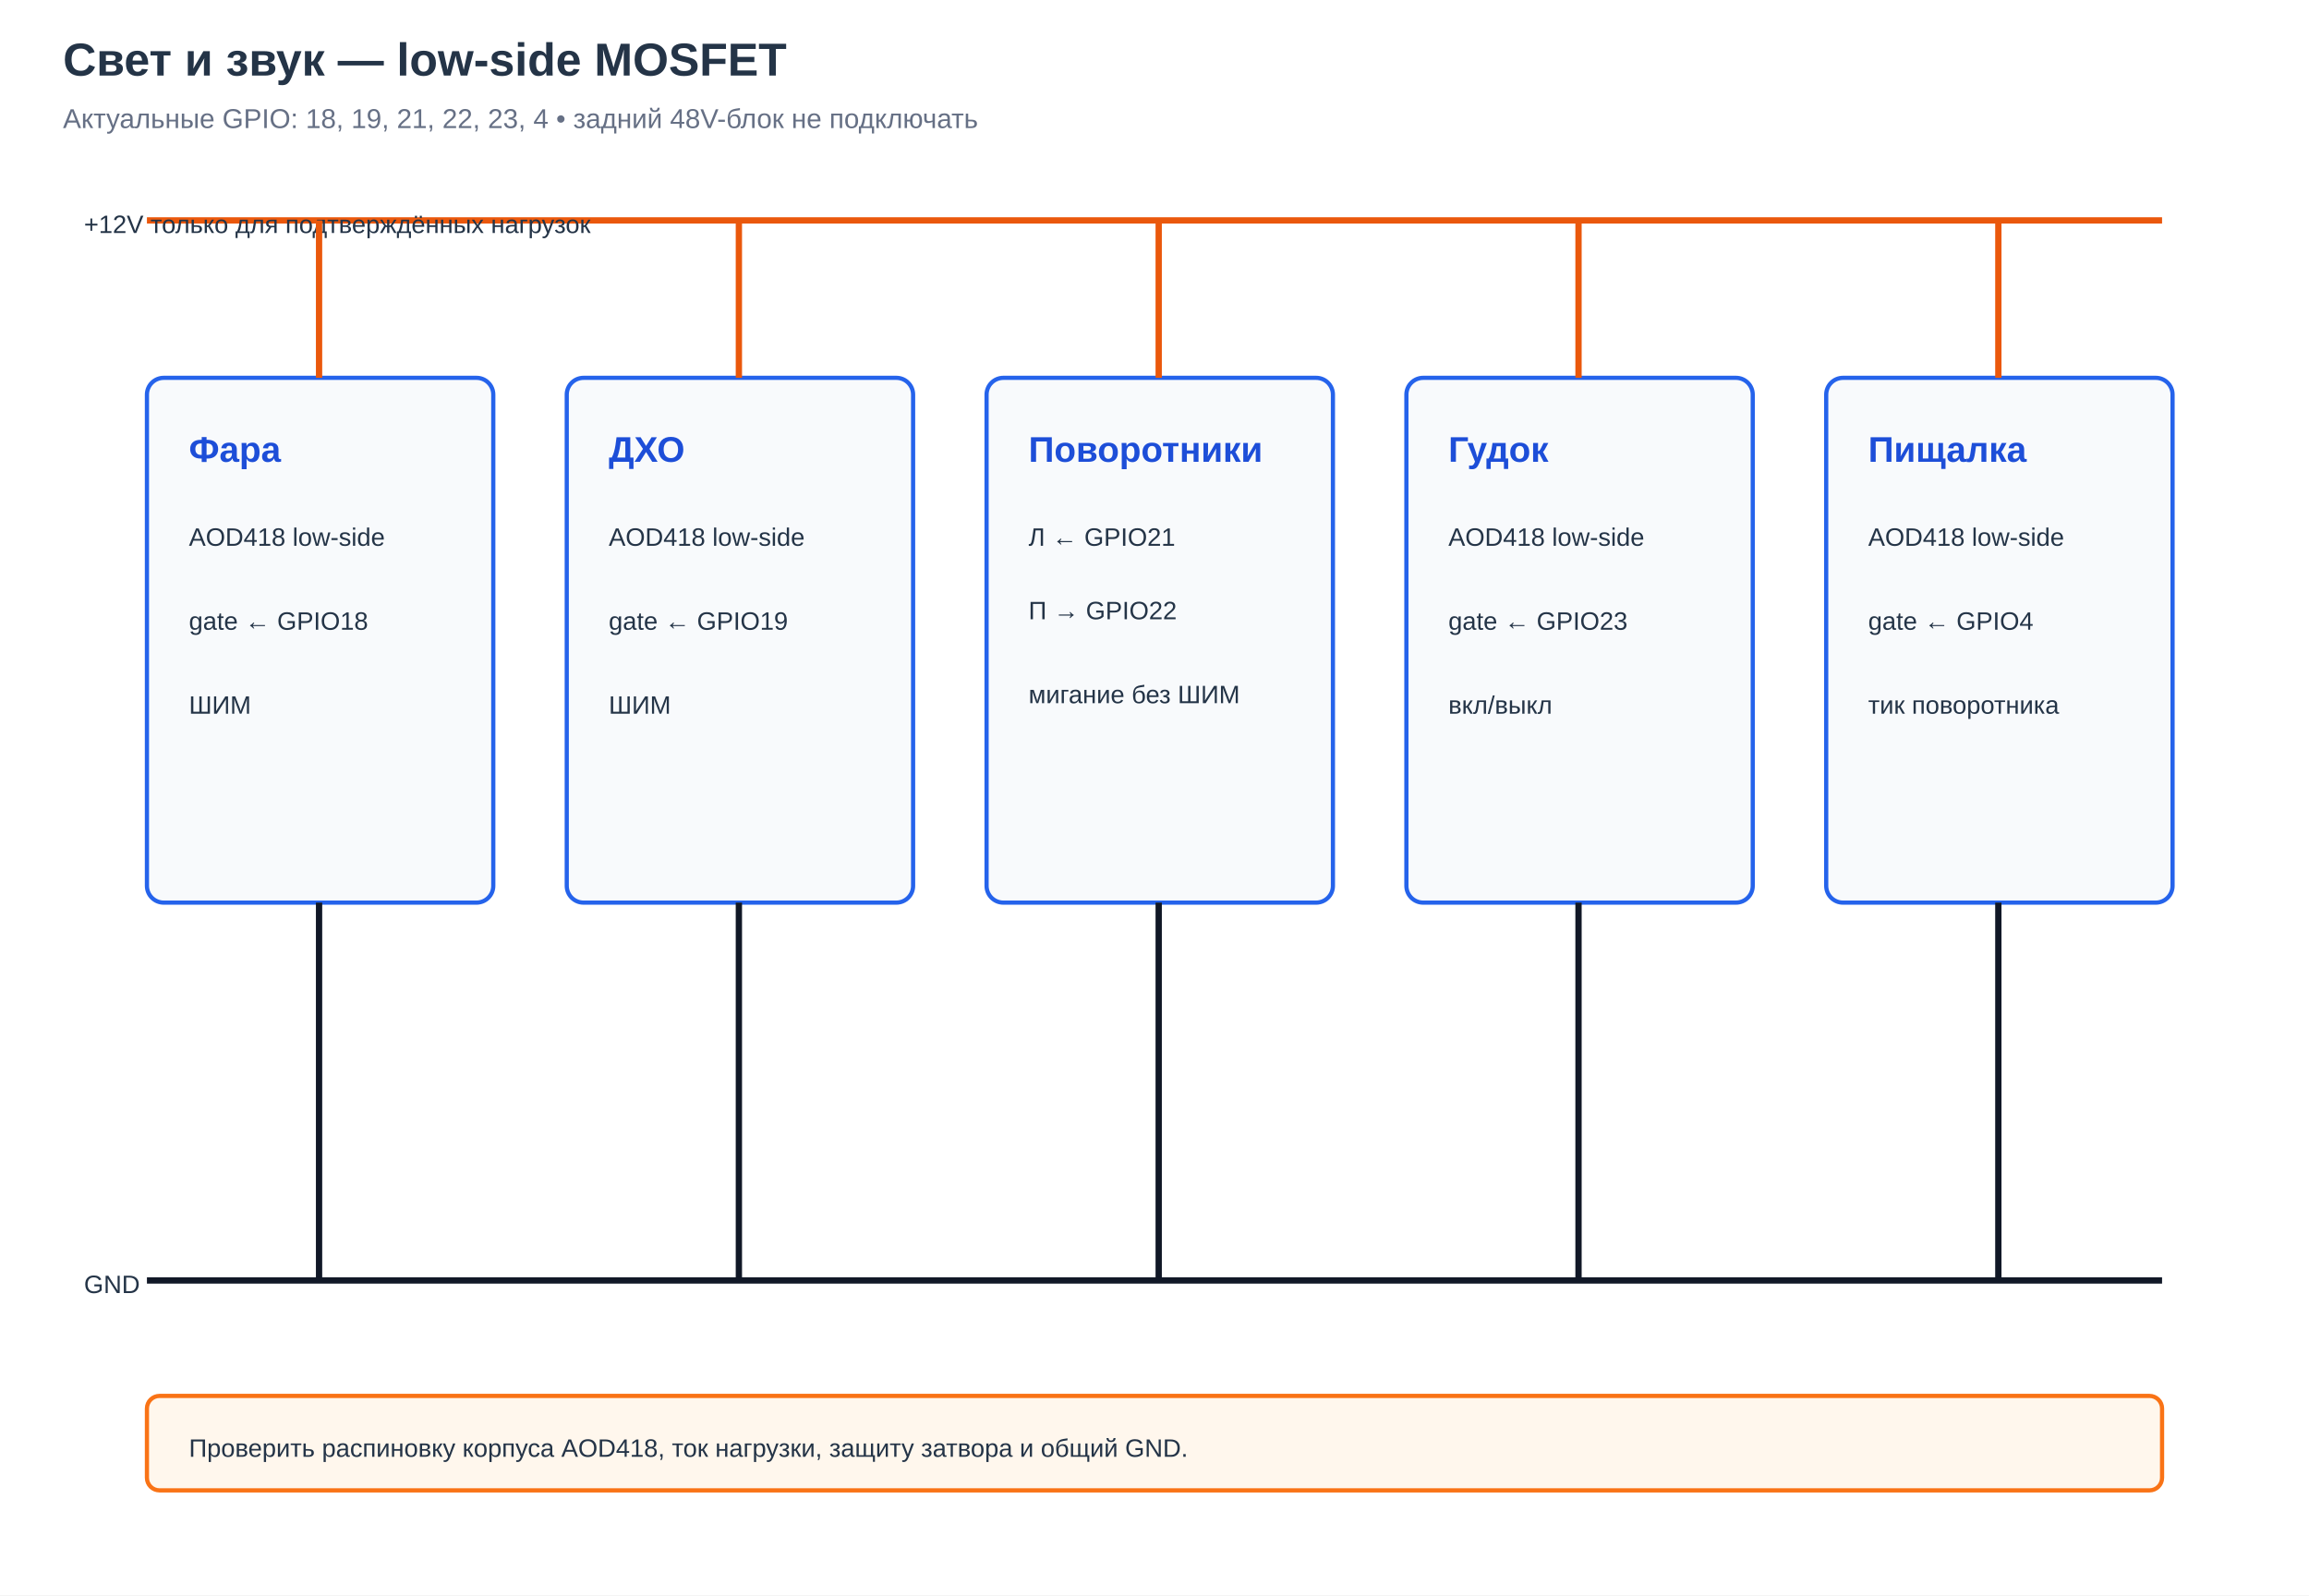
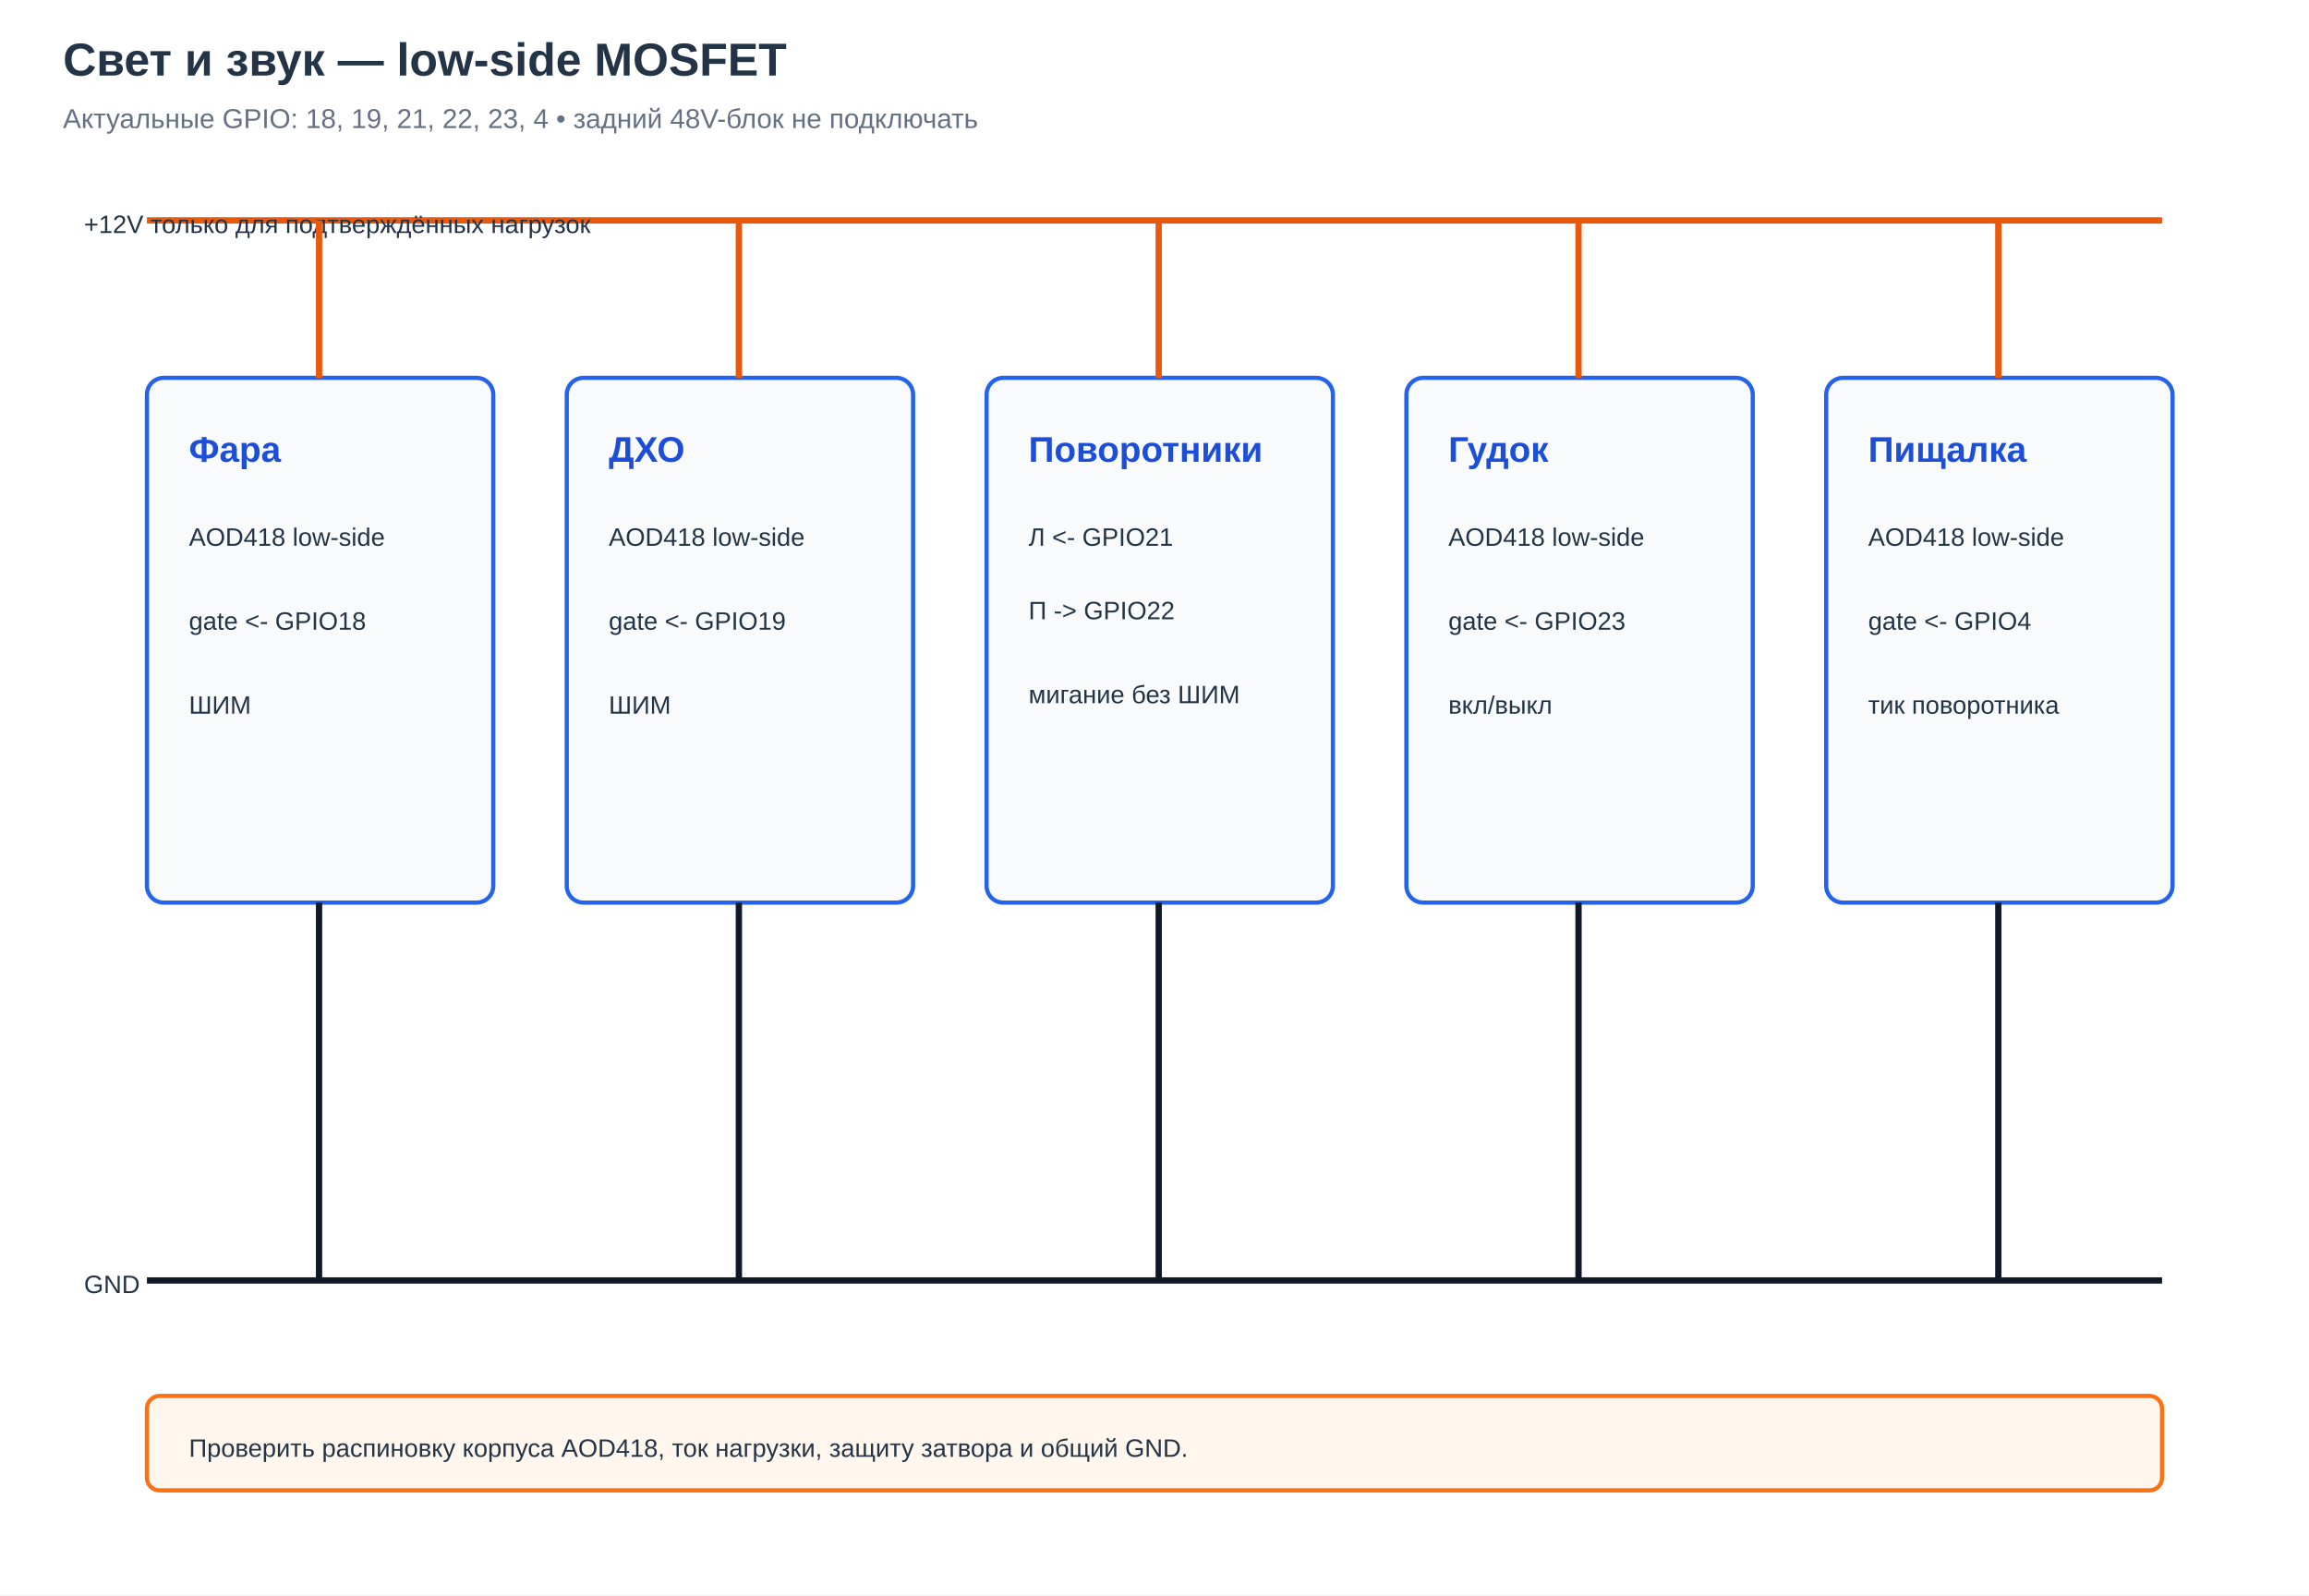
<svg xmlns="http://www.w3.org/2000/svg" width="1100" height="760" viewBox="0 0 1100 760">
  <style>text{font-family:Arial,sans-serif;fill:#243447}.title{font-size:22px;font-weight:bold}.sub{font-size:13px;fill:#667085}.head{font-size:17px;font-weight:bold;fill:#1d4ed8}.box{fill:#f8fafc;stroke:#2563eb;stroke-width:2}.warn{fill:#fff7ed;stroke:#f97316;stroke-width:2}.power{stroke:#ea580c;stroke-width:3}.gnd{stroke:#111827;stroke-width:3}</style>
  <rect width="1100" height="760" fill="#fff" />
  <text x="30" y="36" class="title">Свет и звук — low-side MOSFET</text>
  <text x="30" y="61" class="sub">Актуальные GPIO: 18, 19, 21, 22, 23, 4 • задний 48V-блок не подключать</text>
  <line x1="70" y1="105" x2="1030" y2="105" class="power" />
  <text x="40" y="111">+12V только для подтверждённых нагрузок</text>
  <line x1="70" y1="610" x2="1030" y2="610" class="gnd" />
  <text x="40" y="616">GND</text>
  <rect x="70" y="180" width="165" height="250" class="box" rx="8" />
  <text x="90" y="220" class="head">Фара</text>
  <text x="90" y="260">AOD418 low-side</text>
-   <text x="90" y="300">gate ← GPIO18</text>
+   <text x="90" y="300">gate &lt;- GPIO18</text>
  <text x="90" y="340">ШИМ</text>
  <line x1="152" y1="105" x2="152" y2="180" class="power" />
  <line x1="152" y1="430" x2="152" y2="610" class="gnd" />
  <rect x="270" y="180" width="165" height="250" class="box" rx="8" />
  <text x="290" y="220" class="head">ДХО</text>
  <text x="290" y="260">AOD418 low-side</text>
-   <text x="290" y="300">gate ← GPIO19</text>
+   <text x="290" y="300">gate &lt;- GPIO19</text>
  <text x="290" y="340">ШИМ</text>
  <line x1="352" y1="105" x2="352" y2="180" class="power" />
  <line x1="352" y1="430" x2="352" y2="610" class="gnd" />
  <rect x="470" y="180" width="165" height="250" class="box" rx="8" />
  <text x="490" y="220" class="head">Поворотники</text>
-   <text x="490" y="260">Л ← GPIO21</text>
-   <text x="490" y="295">П → GPIO22</text>
+   <text x="490" y="260">Л &lt;- GPIO21</text>
+   <text x="490" y="295">П -&gt; GPIO22</text>
  <text x="490" y="335">мигание без ШИМ</text>
  <line x1="552" y1="105" x2="552" y2="180" class="power" />
  <line x1="552" y1="430" x2="552" y2="610" class="gnd" />
  <rect x="670" y="180" width="165" height="250" class="box" rx="8" />
  <text x="690" y="220" class="head">Гудок</text>
  <text x="690" y="260">AOD418 low-side</text>
-   <text x="690" y="300">gate ← GPIO23</text>
+   <text x="690" y="300">gate &lt;- GPIO23</text>
  <text x="690" y="340">вкл/выкл</text>
  <line x1="752" y1="105" x2="752" y2="180" class="power" />
  <line x1="752" y1="430" x2="752" y2="610" class="gnd" />
  <rect x="870" y="180" width="165" height="250" class="box" rx="8" />
  <text x="890" y="220" class="head">Пищалка</text>
  <text x="890" y="260">AOD418 low-side</text>
-   <text x="890" y="300">gate ← GPIO4</text>
+   <text x="890" y="300">gate &lt;- GPIO4</text>
  <text x="890" y="340">тик поворотника</text>
  <line x1="952" y1="105" x2="952" y2="180" class="power" />
  <line x1="952" y1="430" x2="952" y2="610" class="gnd" />
  <rect x="70" y="665" width="960" height="45" class="warn" rx="6" />
  <text x="90" y="694">Проверить распиновку корпуса AOD418, ток нагрузки, защиту затвора и общий GND.</text>
</svg>
